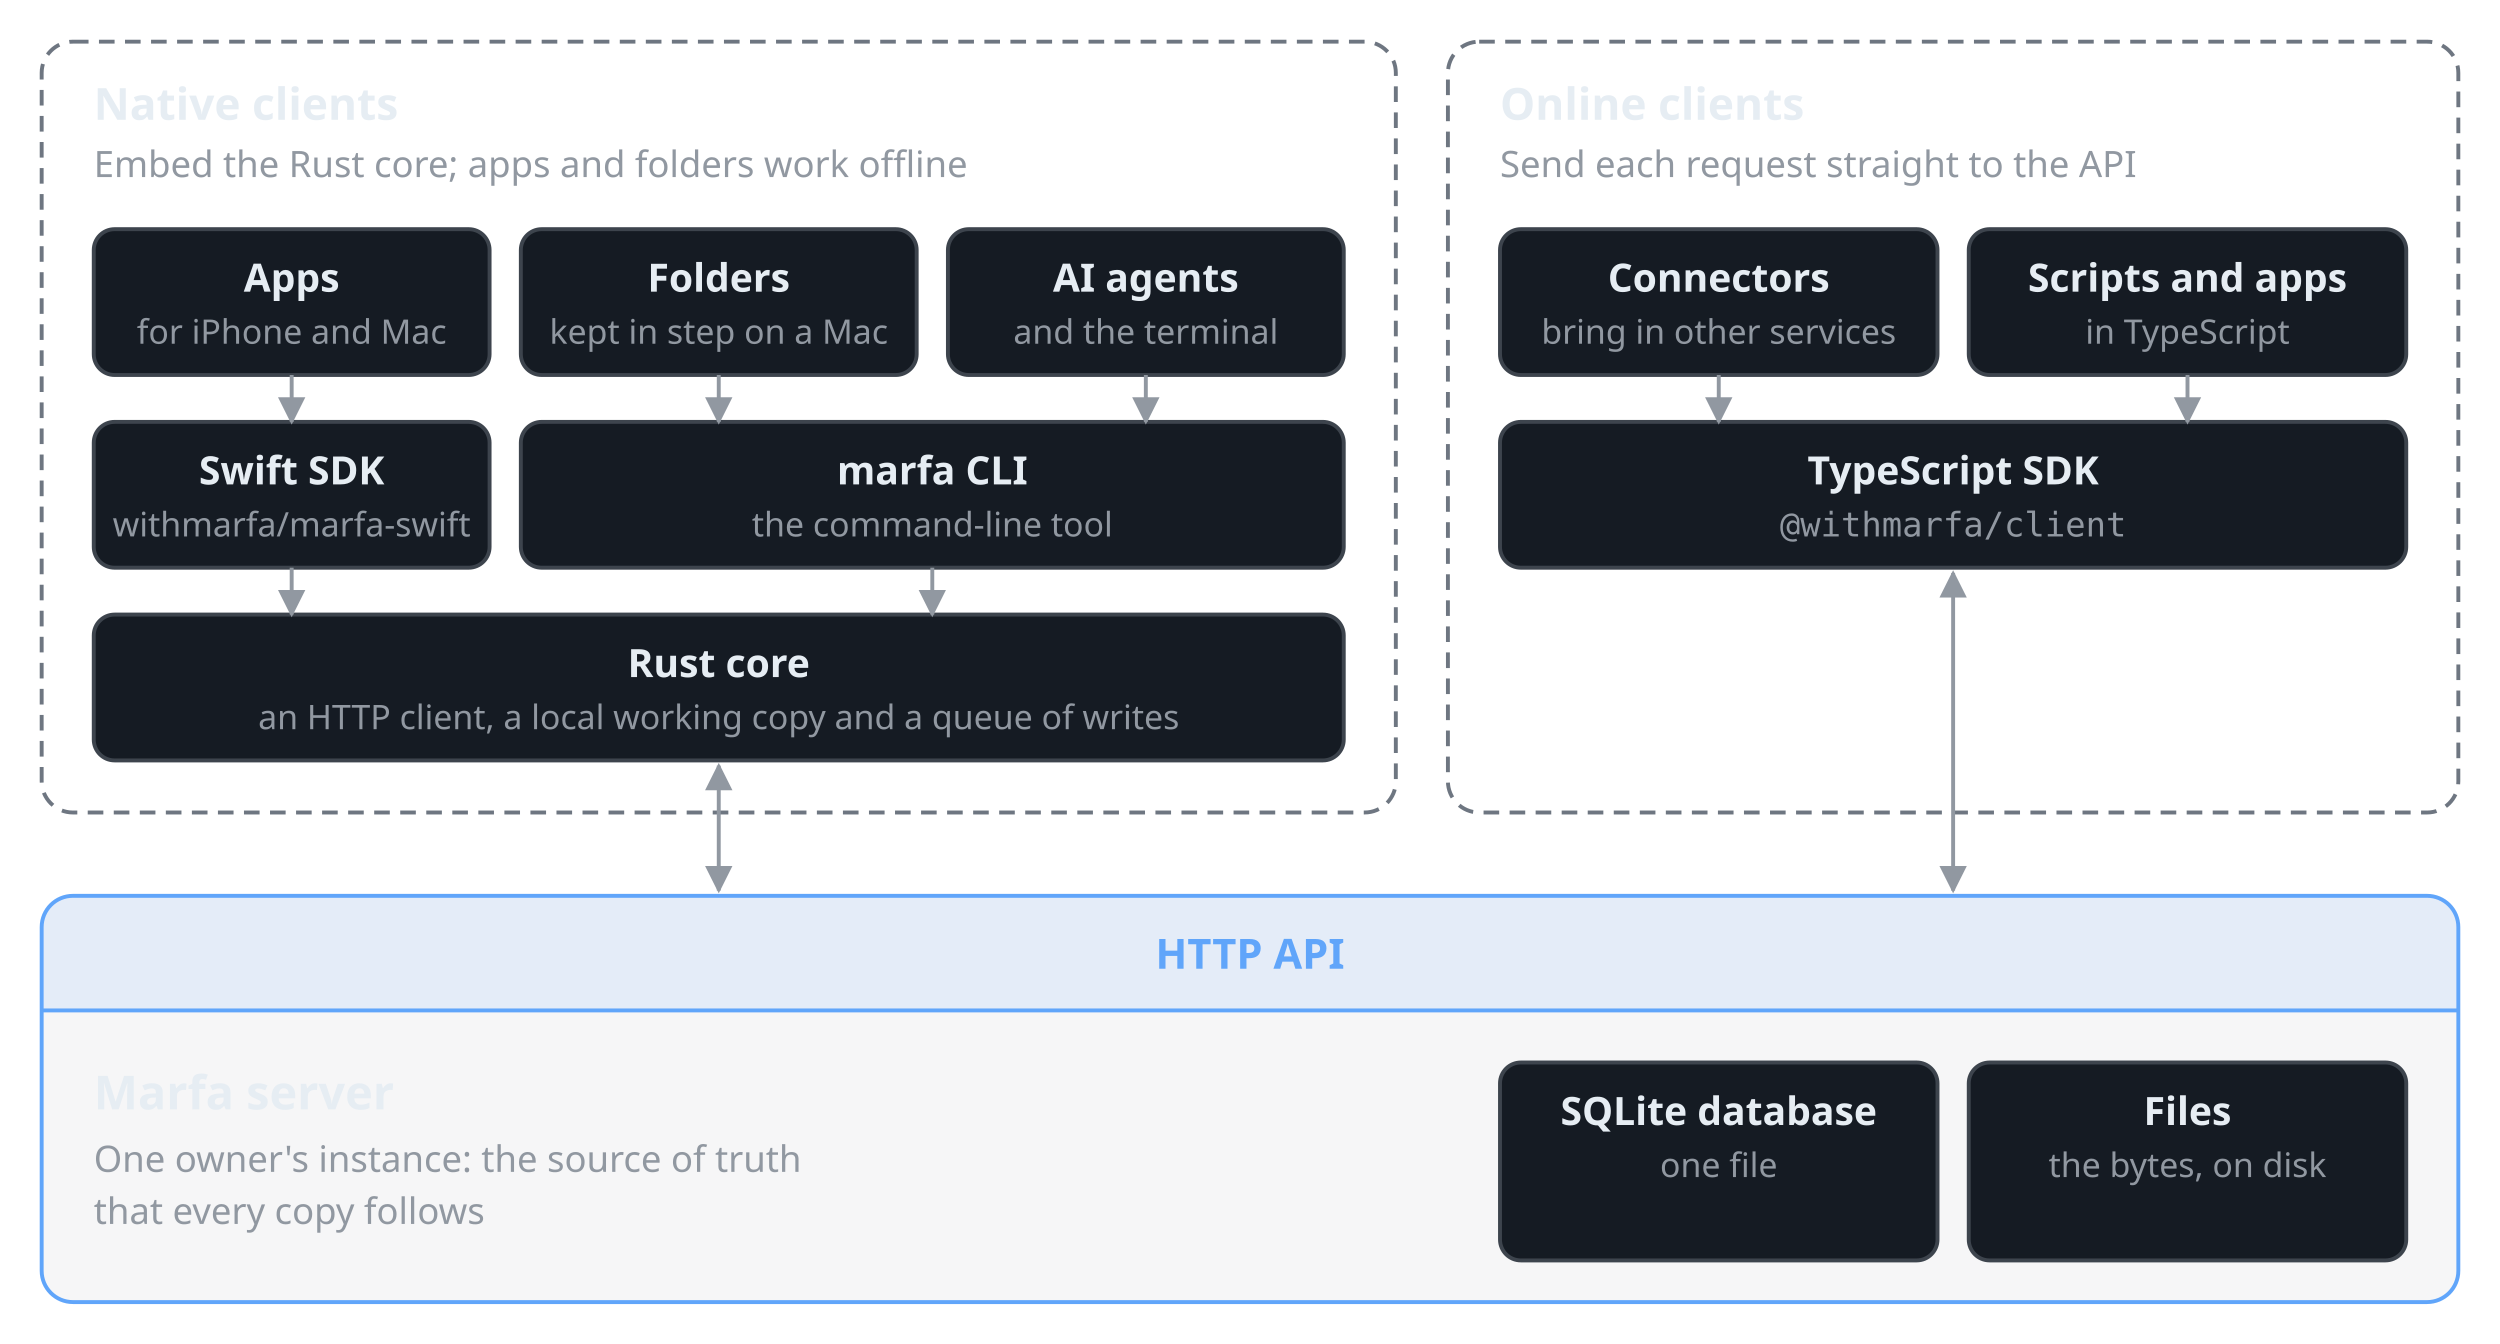
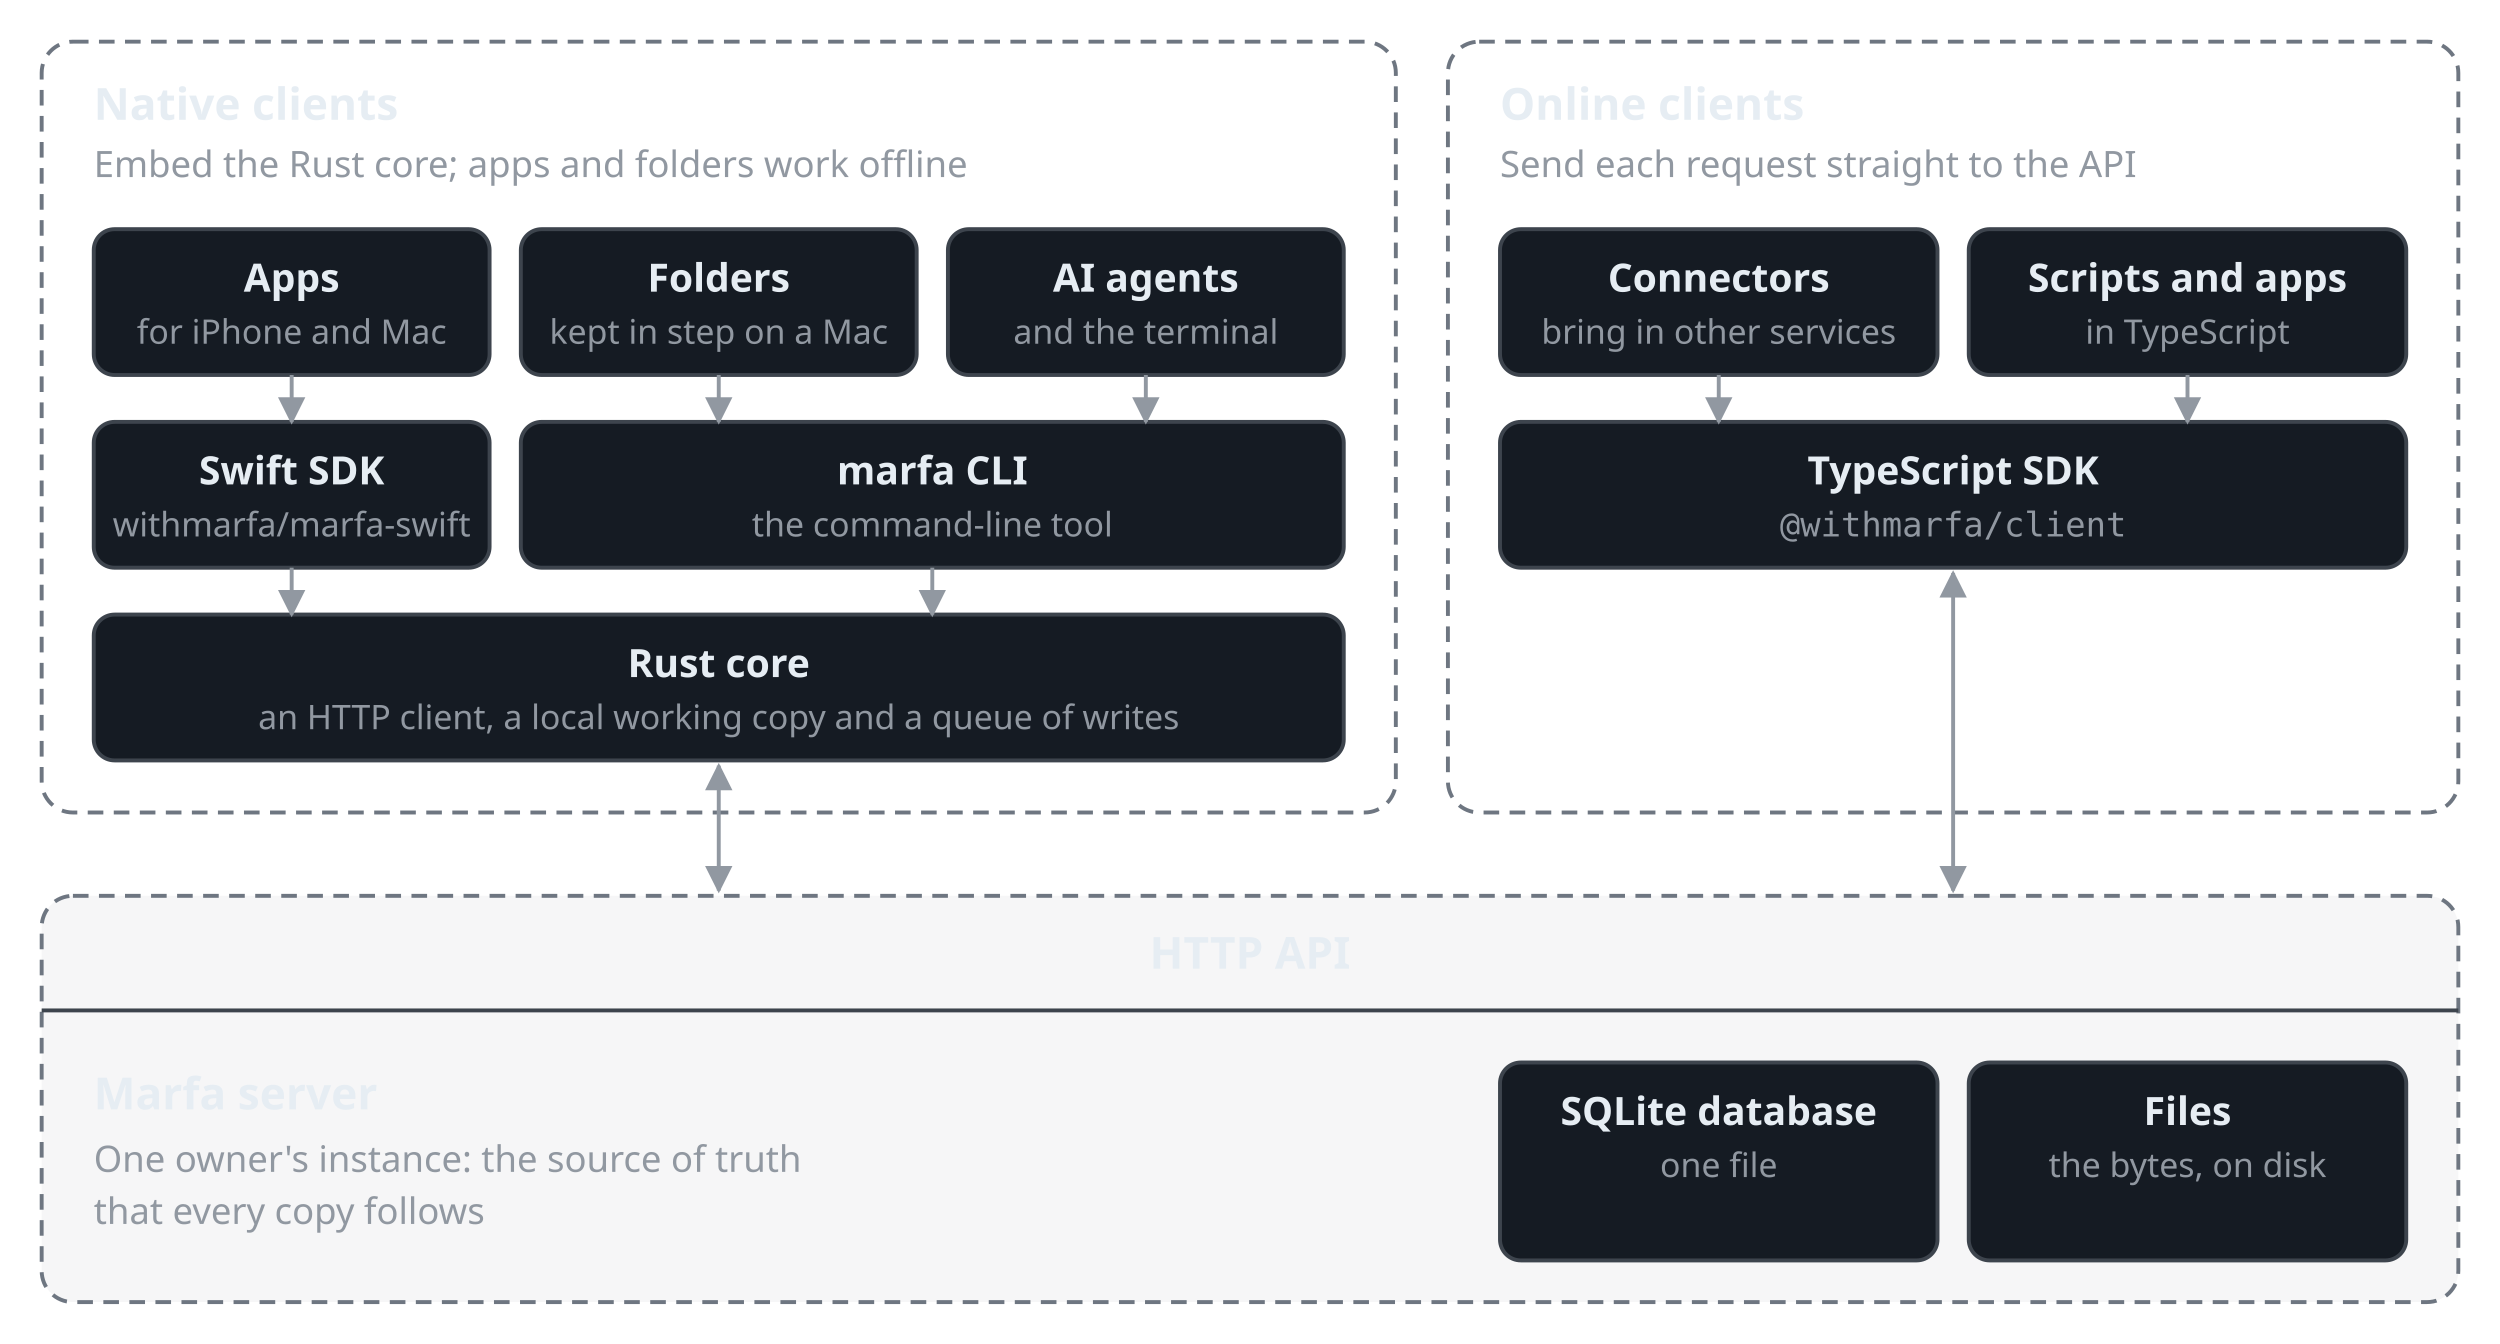
<svg xmlns="http://www.w3.org/2000/svg" width="960" height="516" viewBox="0 0 960 516" font-family="-apple-system, BlinkMacSystemFont, 'Segoe UI', 'Noto Sans', Helvetica, Arial, sans-serif" role="img" aria-labelledby="title desc">
  <defs>
    <marker id="head" viewBox="0 0 10 10" refX="9" refY="5" markerWidth="7" markerHeight="7" orient="auto-start-reverse">
      <path d="M0 0 L10 5 L0 10 z" fill="#9198a1" />
    </marker>
  </defs>
  <rect x="16" y="16" width="520" height="296" rx="12" fill="none" stroke="#6e7681" stroke-width="1.5" stroke-dasharray="6 4" />
  <text x="36" y="46" font-size="17" font-weight="700" fill="#e6edf3" text-anchor="start">Native clients</text>
  <text x="36" y="68" font-size="14" font-weight="400" fill="#9198a1" text-anchor="start">Embed the Rust core; apps and folders work offline</text>
  <rect x="36" y="88" width="152" height="56" rx="8" fill="#151b23" stroke="#3d444d" stroke-width="1.5" />
  <text x="112.0" y="112" font-size="15" font-weight="600" fill="#e6edf3" text-anchor="middle">Apps</text>
  <text x="112.0" y="132" font-size="13" font-weight="400" fill="#9198a1" text-anchor="middle">for iPhone and Mac</text>
  <rect x="200" y="88" width="152" height="56" rx="8" fill="#151b23" stroke="#3d444d" stroke-width="1.5" />
  <text x="276.0" y="112" font-size="15" font-weight="600" fill="#e6edf3" text-anchor="middle">Folders</text>
  <text x="276.0" y="132" font-size="13" font-weight="400" fill="#9198a1" text-anchor="middle">kept in step on a Mac</text>
  <rect x="364" y="88" width="152" height="56" rx="8" fill="#151b23" stroke="#3d444d" stroke-width="1.5" />
  <text x="440.0" y="112" font-size="15" font-weight="600" fill="#e6edf3" text-anchor="middle">AI agents</text>
  <text x="440.0" y="132" font-size="13" font-weight="400" fill="#9198a1" text-anchor="middle">and the terminal</text>
  <rect x="36" y="162" width="152" height="56" rx="8" fill="#151b23" stroke="#3d444d" stroke-width="1.5" />
  <text x="112.0" y="186" font-size="15" font-weight="600" fill="#e6edf3" text-anchor="middle">Swift SDK</text>
  <text x="112.0" y="206" font-size="13" font-weight="400" fill="#9198a1" text-anchor="middle">withmarfa/marfa-swift</text>
  <rect x="200" y="162" width="316" height="56" rx="8" fill="#151b23" stroke="#3d444d" stroke-width="1.5" />
  <text x="358.0" y="186" font-size="15" font-weight="600" fill="#e6edf3" text-anchor="middle">marfa CLI</text>
  <text x="358.0" y="206" font-size="13" font-weight="400" fill="#9198a1" text-anchor="middle">the command-line tool</text>
  <rect x="36" y="236" width="480" height="56" rx="8" fill="#151b23" stroke="#3d444d" stroke-width="1.5" />
  <text x="276.0" y="260" font-size="15" font-weight="600" fill="#e6edf3" text-anchor="middle">Rust core</text>
  <text x="276.0" y="280" font-size="13" font-weight="400" fill="#9198a1" text-anchor="middle">an HTTP client, a local working copy and a queue of writes</text>
  <line x1="112.0" y1="144" x2="112.0" y2="162" stroke="#9198a1" stroke-width="1.5" marker-end="url(#head)" />
  <line x1="276.0" y1="144" x2="276.0" y2="162" stroke="#9198a1" stroke-width="1.5" marker-end="url(#head)" />
  <line x1="440.0" y1="144" x2="440.0" y2="162" stroke="#9198a1" stroke-width="1.5" marker-end="url(#head)" />
  <line x1="112.0" y1="218" x2="112.0" y2="236" stroke="#9198a1" stroke-width="1.5" marker-end="url(#head)" />
  <line x1="358.0" y1="218" x2="358.0" y2="236" stroke="#9198a1" stroke-width="1.5" marker-end="url(#head)" />
  <rect x="556" y="16" width="388" height="296" rx="12" fill="none" stroke="#6e7681" stroke-width="1.5" stroke-dasharray="6 4" />
  <text x="576" y="46" font-size="17" font-weight="700" fill="#e6edf3" text-anchor="start">Online clients</text>
  <text x="576" y="68" font-size="14" font-weight="400" fill="#9198a1" text-anchor="start">Send each request straight to the API</text>
  <rect x="576" y="88" width="168.0" height="56" rx="8" fill="#151b23" stroke="#3d444d" stroke-width="1.5" />
  <text x="660.0" y="112" font-size="15" font-weight="600" fill="#e6edf3" text-anchor="middle">Connectors</text>
  <text x="660.0" y="132" font-size="13" font-weight="400" fill="#9198a1" text-anchor="middle">bring in other services</text>
  <rect x="756.0" y="88" width="168.0" height="56" rx="8" fill="#151b23" stroke="#3d444d" stroke-width="1.5" />
  <text x="840.0" y="112" font-size="15" font-weight="600" fill="#e6edf3" text-anchor="middle">Scripts and apps</text>
  <text x="840.0" y="132" font-size="13" font-weight="400" fill="#9198a1" text-anchor="middle">in TypeScript</text>
  <rect x="576" y="162" width="348" height="56" rx="8" fill="#151b23" stroke="#3d444d" stroke-width="1.5" />
  <text x="750.0" y="186" font-size="15" font-weight="600" fill="#e6edf3" text-anchor="middle">TypeScript SDK</text>
  <text x="750.0" y="206" font-size="13" font-weight="400" fill="#9198a1" text-anchor="middle" font-family="ui-monospace, SFMono-Regular, Menlo, Consolas, monospace">@withmarfa/client</text>
  <line x1="660.0" y1="144" x2="660.0" y2="162" stroke="#9198a1" stroke-width="1.5" marker-end="url(#head)" />
  <line x1="840.0" y1="144" x2="840.0" y2="162" stroke="#9198a1" stroke-width="1.5" marker-end="url(#head)" />
-   <rect x="16" y="344" width="928" height="156" rx="12" fill="#8c959f" fill-opacity="0.08" stroke="#60a5fa" stroke-width="1.5" />
-   <path d="M16 356 a12 12 0 0 1 12 -12 h904 a12 12 0 0 1 12 12 v32 h-928 z" fill="#60a5fa" fill-opacity="0.12" />
-   <line x1="16" y1="388" x2="944" y2="388" stroke="#60a5fa" stroke-width="1.5" />
-   <text x="480.0" y="372" font-size="16" font-weight="700" fill="#60a5fa" text-anchor="middle">HTTP API</text>
-   <text x="36" y="426" font-size="18" font-weight="700" fill="#e6edf3" text-anchor="start">Marfa server</text>
+   <rect x="16" y="344" width="928" height="156" rx="12" fill="#8c959f" fill-opacity="0.08" stroke="#6e7681" stroke-width="1.5" stroke-dasharray="6 4" />
+   <line x1="16" y1="388" x2="944" y2="388" stroke="#3d444d" stroke-width="1.5" />
+   <text x="480.0" y="372" font-size="17" font-weight="700" fill="#e6edf3" text-anchor="middle">HTTP API</text>
+   <text x="36" y="426" font-size="17" font-weight="700" fill="#e6edf3" text-anchor="start">Marfa server</text>
  <text x="36" y="450" font-size="14" font-weight="400" fill="#9198a1" text-anchor="start">One owner's instance: the source of truth</text>
  <text x="36" y="470" font-size="14" font-weight="400" fill="#9198a1" text-anchor="start">that every copy follows</text>
  <rect x="576" y="408" width="168.0" height="76" rx="8" fill="#151b23" stroke="#3d444d" stroke-width="1.5" />
  <text x="660.0" y="432" font-size="15" font-weight="600" fill="#e6edf3" text-anchor="middle">SQLite database</text>
  <text x="660.0" y="452" font-size="13" font-weight="400" fill="#9198a1" text-anchor="middle">one file</text>
  <rect x="756.0" y="408" width="168.0" height="76" rx="8" fill="#151b23" stroke="#3d444d" stroke-width="1.5" />
  <text x="840.0" y="432" font-size="15" font-weight="600" fill="#e6edf3" text-anchor="middle">Files</text>
  <text x="840.0" y="452" font-size="13" font-weight="400" fill="#9198a1" text-anchor="middle">the bytes, on disk</text>
  <line x1="276.0" y1="294" x2="276.0" y2="342" stroke="#9198a1" stroke-width="1.5" marker-start="url(#head)" marker-end="url(#head)" />
  <line x1="750.0" y1="220" x2="750.0" y2="342" stroke="#9198a1" stroke-width="1.5" marker-start="url(#head)" marker-end="url(#head)" />
</svg>
